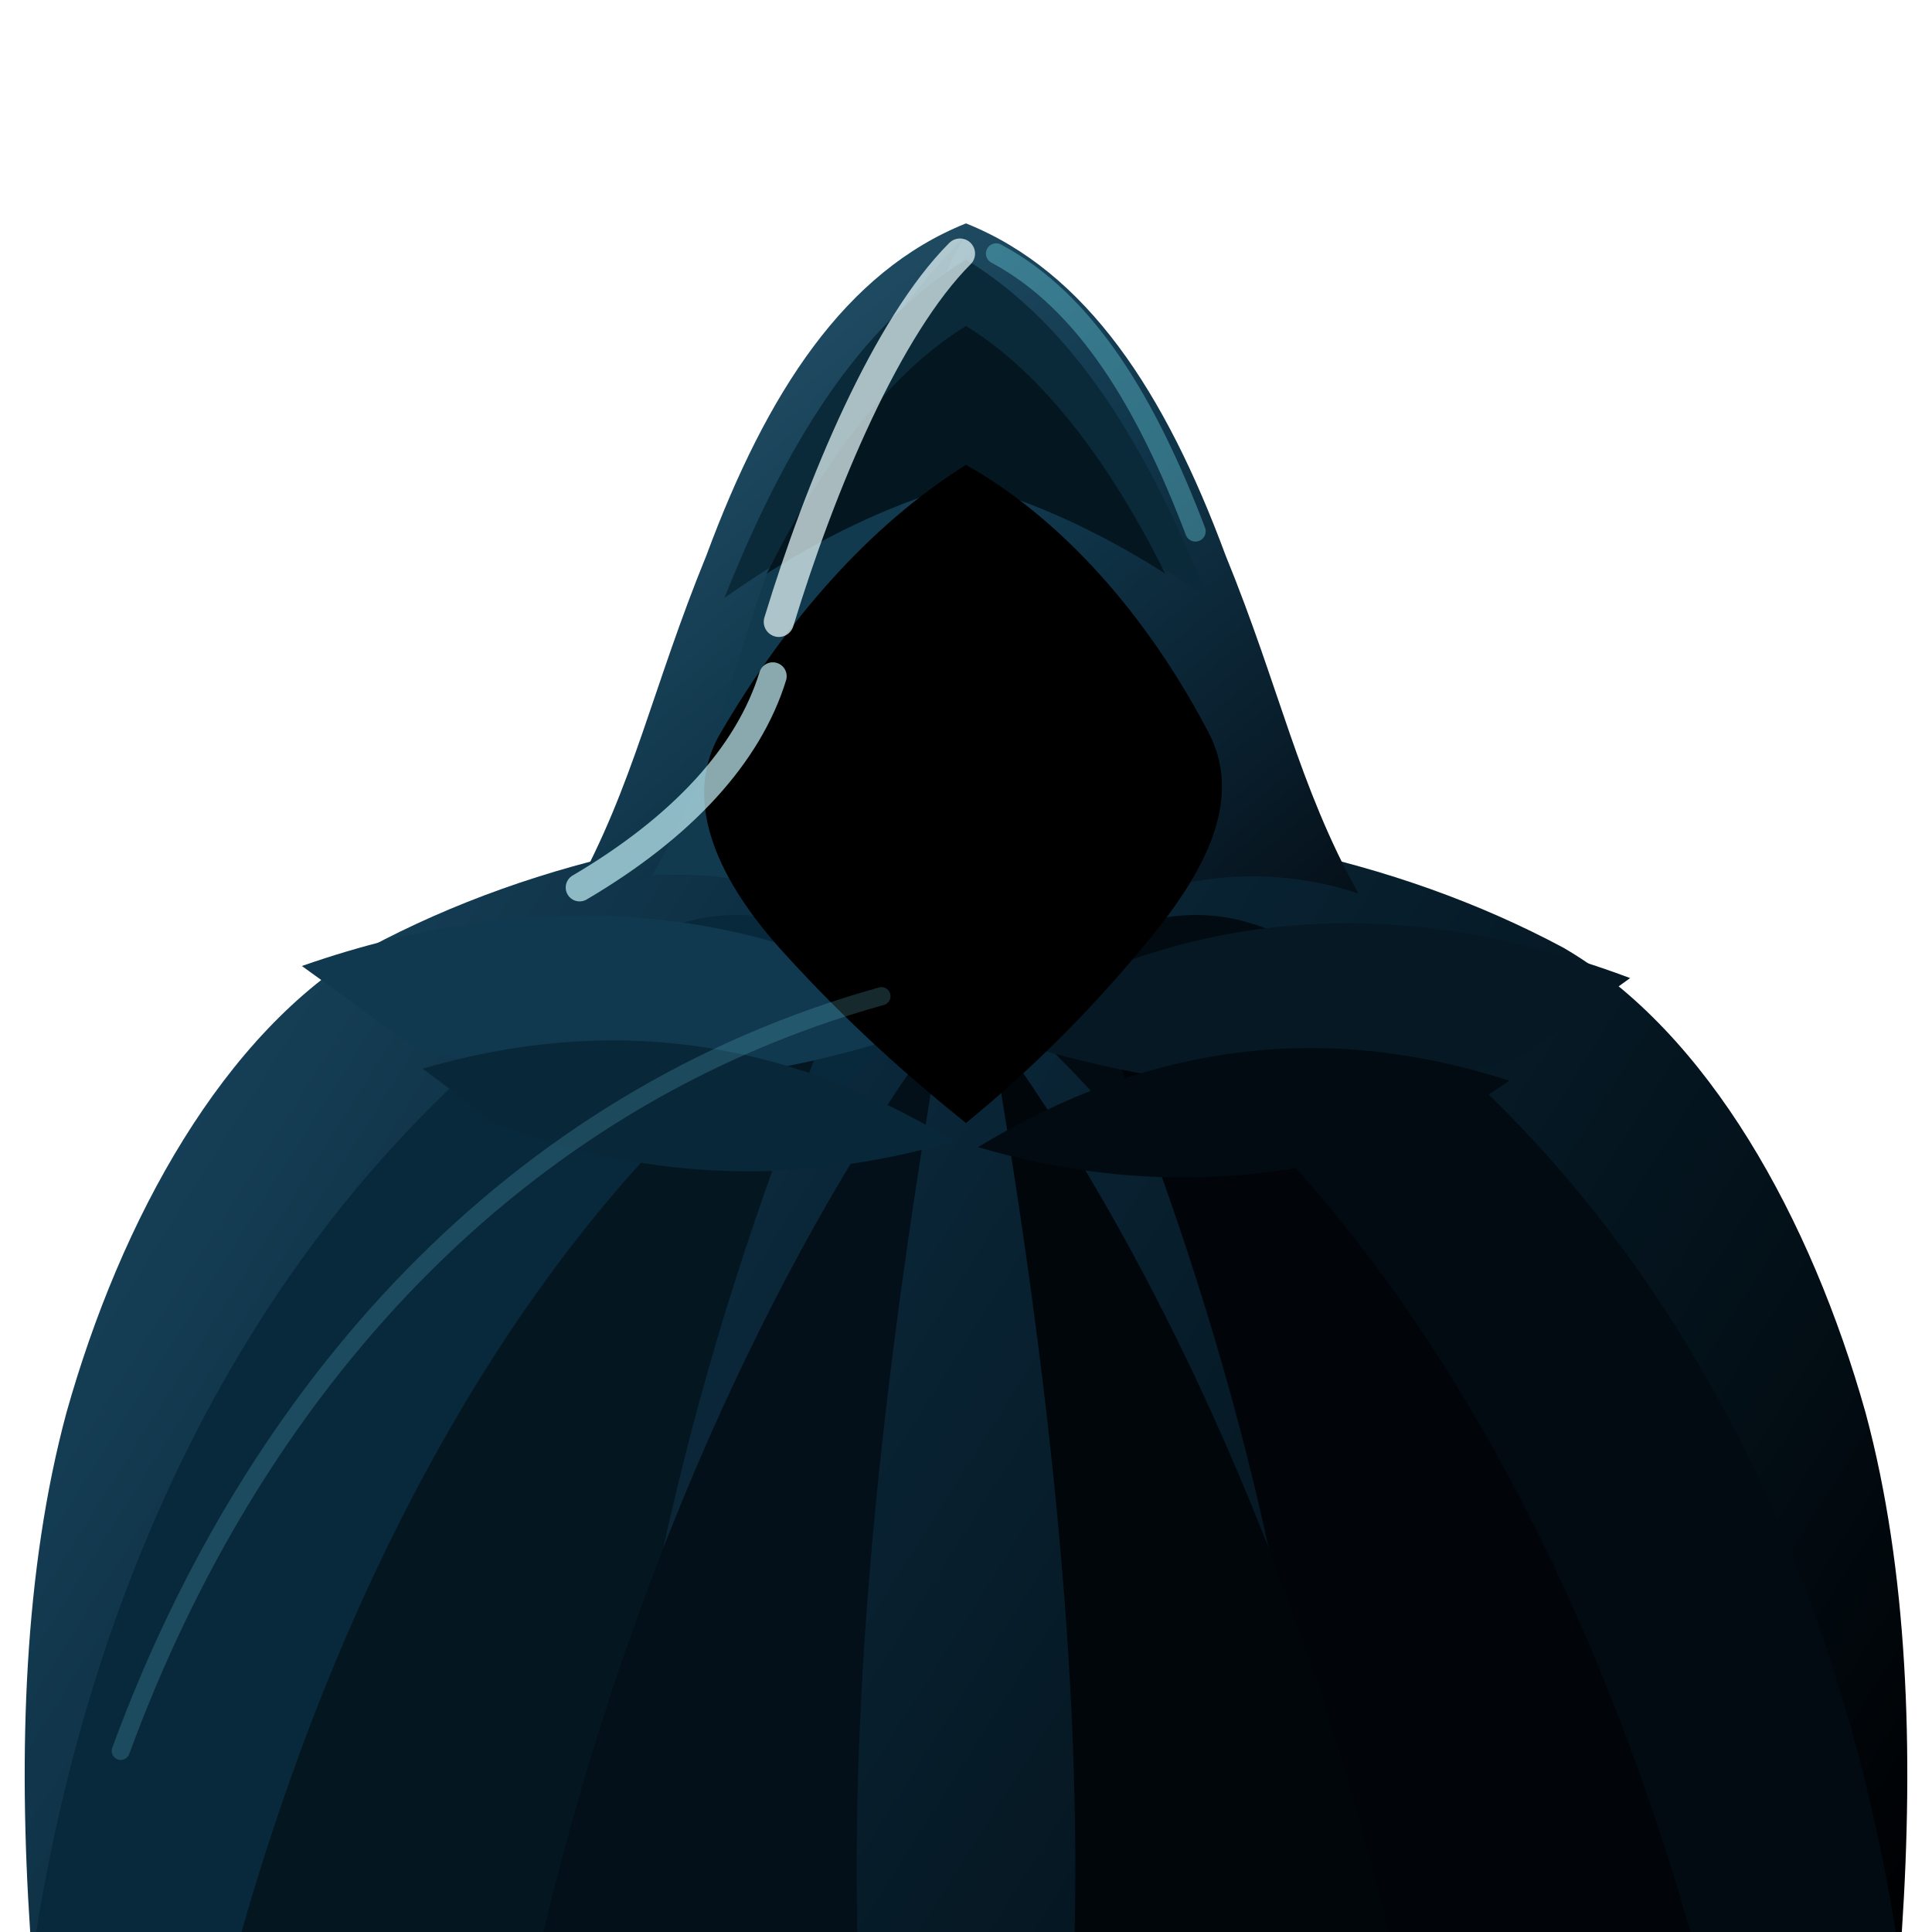
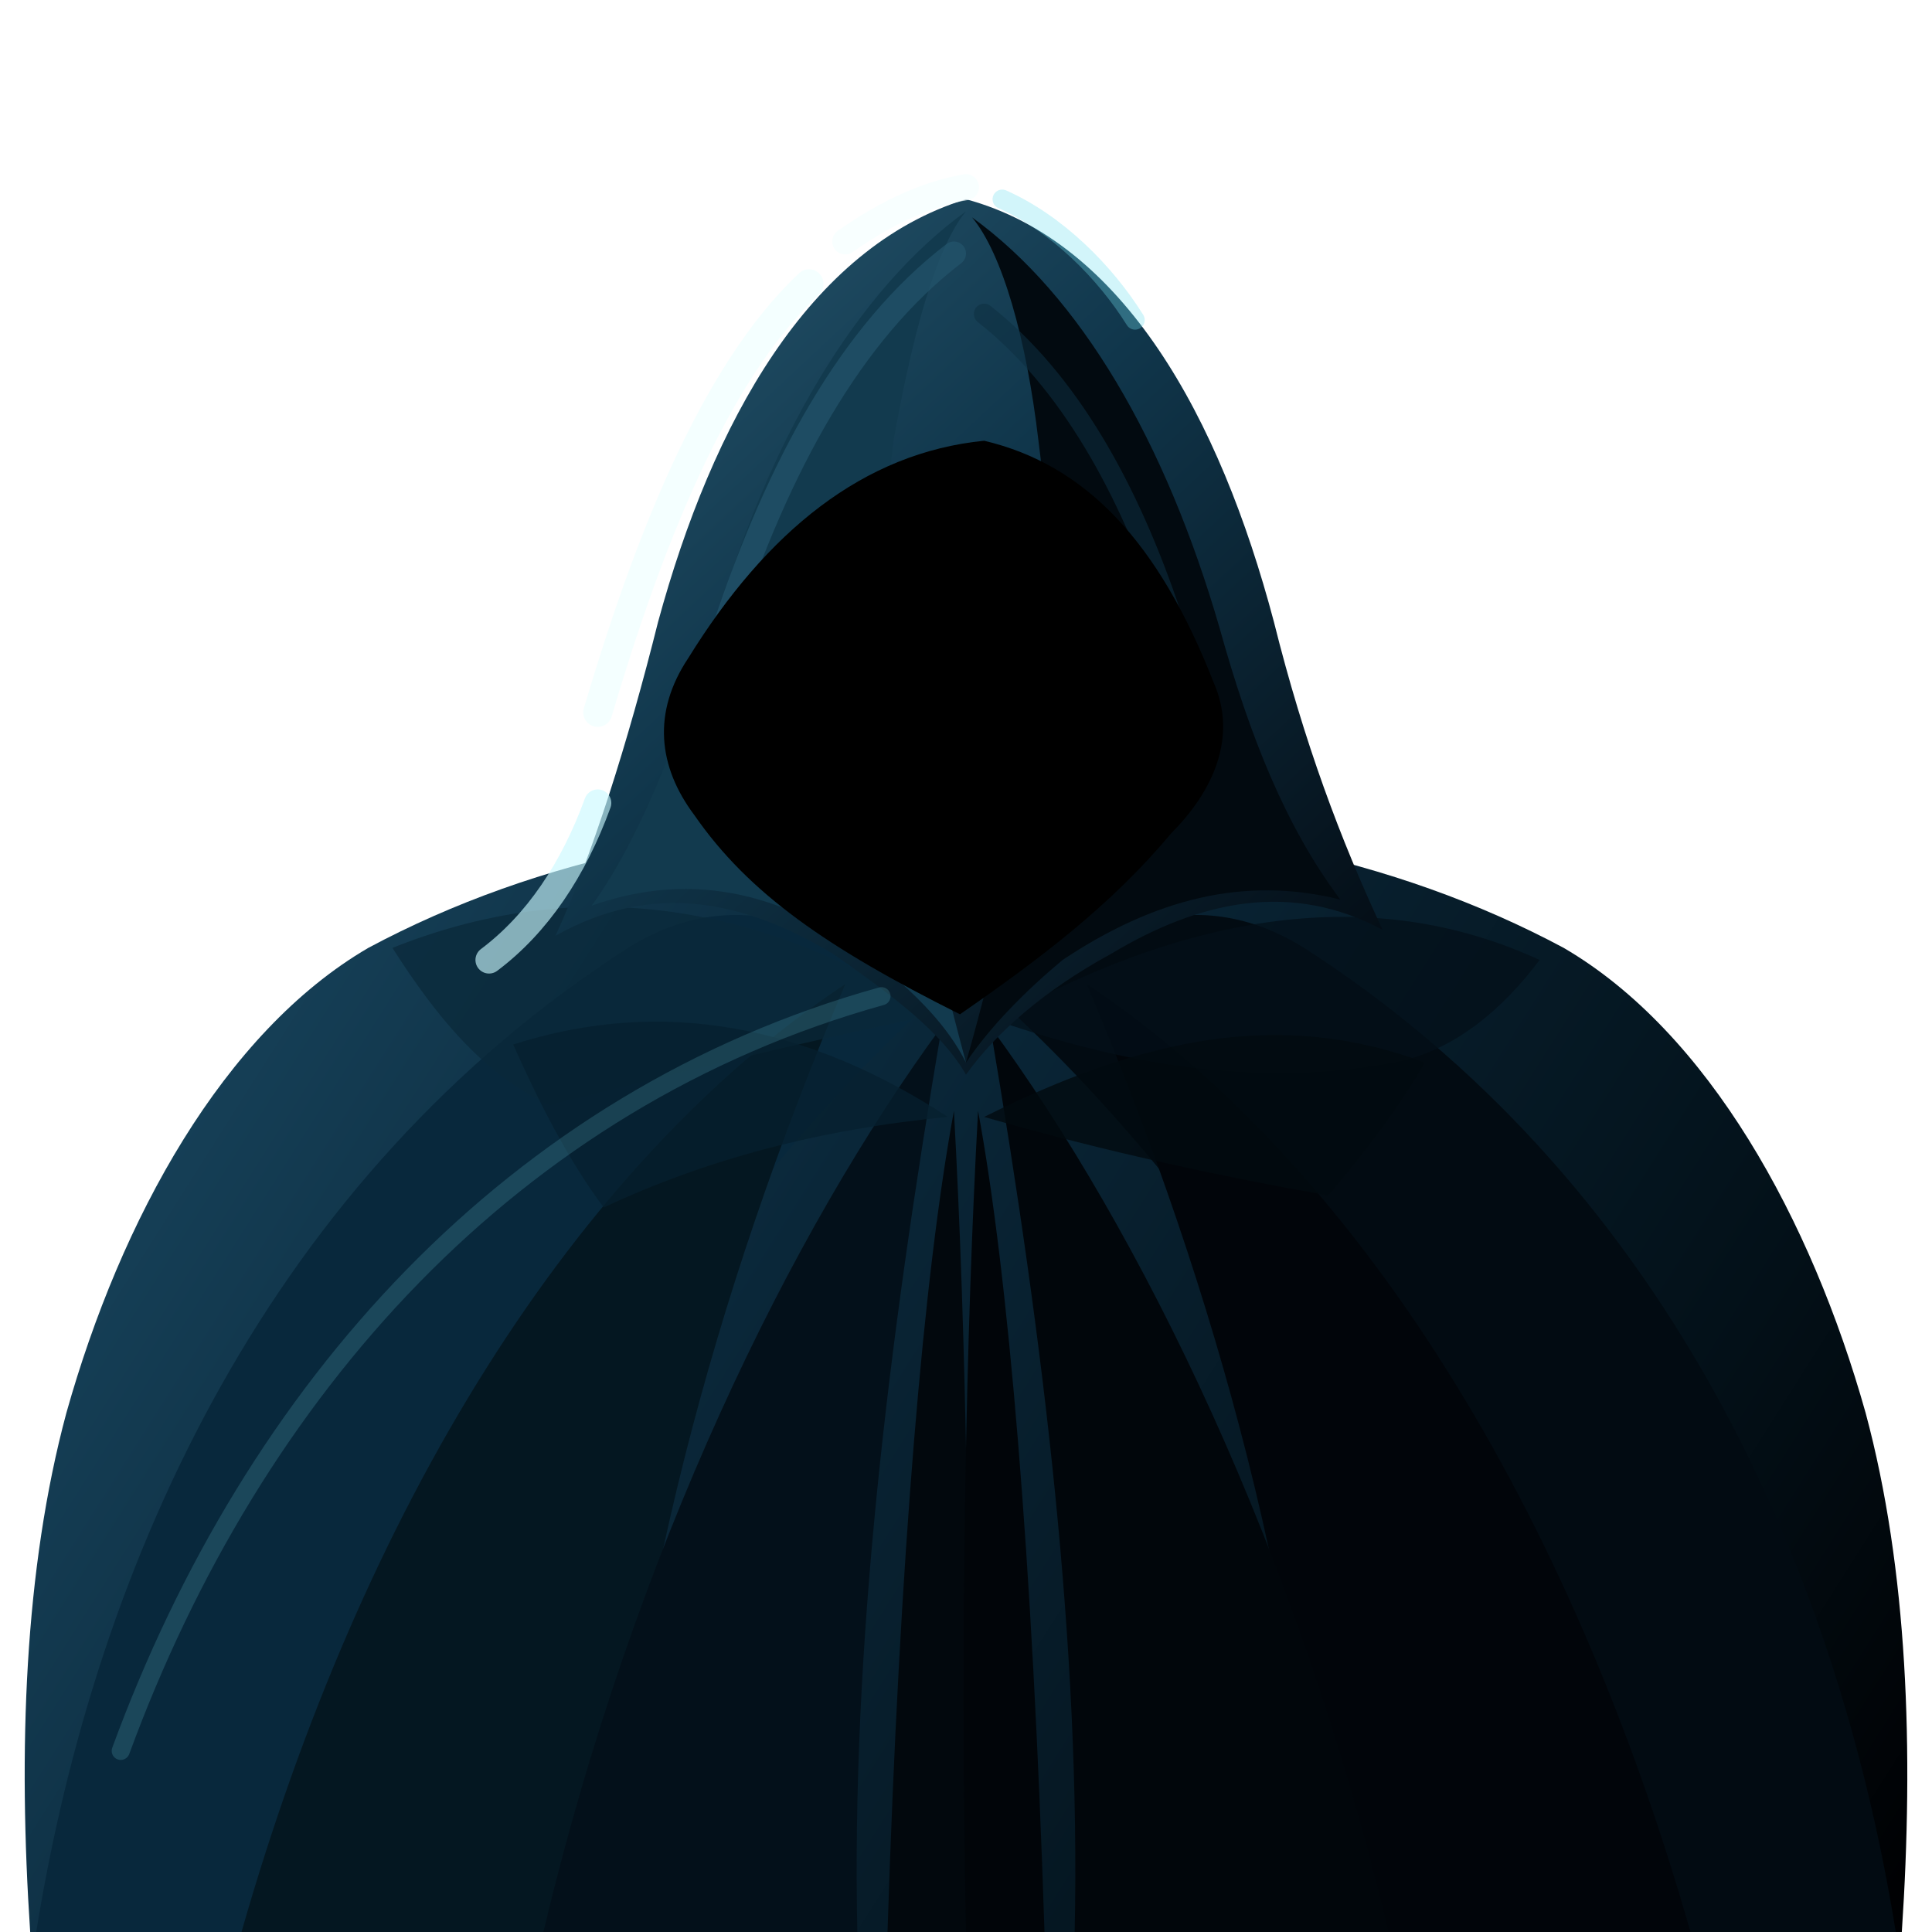
- <svg xmlns="http://www.w3.org/2000/svg" viewBox="0 0 32 32" role="img" focusable="false" aria-labelledby="mt md" data-brand-vector-source="reference-derived-contours-v8-22">
+ <svg xmlns="http://www.w3.org/2000/svg" viewBox="0 0 32 32" role="img" focusable="false" aria-labelledby="mt md" data-brand-vector-source="reference-derived-contours-v8-24">
  <defs>
    <linearGradient id="mc" x1="1" y1="13" x2="31" y2="32" gradientUnits="userSpaceOnUse">
      <stop stop-color="#1b4b65" />
      <stop offset=".4" stop-color="#0a2739" />
      <stop offset=".8" stop-color="#031018" />
      <stop offset="1" stop-color="#000103" />
    </linearGradient>
-     <linearGradient id="mh" x1="10" y1="3.5" x2="22" y2="18" gradientUnits="userSpaceOnUse">
+     <linearGradient id="mh" x1="9" y1="3" x2="23" y2="18" gradientUnits="userSpaceOnUse">
      <stop stop-color="#2a5a72" />
-       <stop offset=".45" stop-color="#10364b" />
+       <stop offset=".42" stop-color="#10364b" />
      <stop offset="1" stop-color="#02060c" />
    </linearGradient>
  </defs>
  <path d="M16 13.6C12.3 13.5 8.9 14.2 6.1 15.7C3.7 17.1 2 20.2 1.1 23.4C.4 26 .3 29 .5 32H31.5C31.7 29 31.6 26 30.9 23.4C30 20.2 28.3 17.1 25.9 15.7C23.1 14.2 19.7 13.5 16 13.6Z" fill="url(#mc)" />
  <path d="M.6 32C1.6 25.8 4.5 19.5 10.4 15.7C12 14.7 13.7 15.1 15.3 16.7C11.3 20.4 8 26 6 32Z" fill="#08283c" />
  <path d="M31.4 32C30.4 25.8 27.5 19.5 21.6 15.7C20 14.7 18.3 15.1 16.7 16.7C20.7 20.4 24 26 26 32Z" fill="#020b12" />
  <path d="M4 32C6 25 9.5 19.3 14 16.3C11.8 21.5 10.4 26.8 10.1 32Z" fill="#041721" />
  <path d="M28 32C26 25 22.5 19.3 18 16.3C20.2 21.5 21.6 26.8 21.9 32Z" fill="#01050a" />
  <path d="M9 32C10.5 25.7 13.1 20.4 15.6 17C14.7 22.3 14.1 27.3 14.2 32Z" fill="#03101a" />
  <path d="M23 32C21.5 25.7 18.9 20.4 16.4 17C17.3 22.3 17.9 27.3 17.8 32Z" fill="#01060b" />
-   <path d="M5 16C9 14.6 12.7 15 15.7 16.9C12.7 18 9.8 18.3 6.8 17.3Z" fill="#10384e" />
-   <path d="M27 16.2C23 14.7 19.4 15.1 16.3 17.1C19.3 18.1 22.3 18.4 25.2 17.5Z" fill="#051824" />
-   <path d="M7 17.7C10.1 16.8 13 17.2 15.8 18.9C13.1 19.7 10.5 19.5 8.2 18.6Z" fill="#082738" />
-   <path d="M25 17.9C21.9 16.9 19 17.3 16.2 19C18.9 19.8 21.5 19.6 23.8 18.7Z" fill="#020b12" />
-   <path d="M16 3.7C14 4.5 12.7 6.5 11.7 9.2C10.8 11.4 10.5 13 9.5 14.8C11.5 14.2 13.3 14.6 14.7 15.6C15.3 16 15.7 16.5 16 17.1C16.3 16.5 16.8 16 17.5 15.5C18.9 14.6 20.7 14.2 22.5 14.8C21.5 13 21.2 11.4 20.3 9.2C19.3 6.5 18 4.5 16 3.7Z" fill="url(#mh)" />
-   <path d="M16 3.9C14.5 5.4 13.5 7.2 12.7 9.5C12 11.5 11.7 13 10.8 14.5C12.4 14.4 13.8 14.9 14.8 15.7C15.4 16.1 15.8 16.6 16 17.1C15.3 14 14.8 11.2 14.9 8.7C15 6.5 15.4 4.8 16 3.9Z" fill="#123a4e" />
-   <path d="M16 4.3C14.2 5.4 13 7.4 12 9.9C13.3 9 14.7 8.2 16 7.8C17.3 8.2 18.7 9 20 9.9C19 7.4 17.8 5.4 16 4.3Z" fill="#0a2939" />
-   <path d="M16 5.4C14.7 6.2 13.6 7.7 12.7 9.5C13.8 8.8 14.9 8.3 16 8C17.1 8.3 18.2 8.8 19.3 9.5C18.4 7.7 17.3 6.2 16 5.4Z" fill="#041620" />
-   <path d="M16 7.7C14.4 8.7 13 10.3 11.9 12.2C11.3 13.3 11.9 14.6 13 15.8C14 16.9 15 17.8 16 18.6C17.1 17.7 18.1 16.7 19 15.6C20 14.4 20.6 13.2 20 12.1C19 10.2 17.6 8.6 16 7.7Z" fill="#000" />
-   <path d="M9.6 14.7C11.3 13.7 12.4 12.5 12.8 11.2" fill="none" stroke="#c9f8ff" stroke-opacity=".68" stroke-width=".46" stroke-linecap="round" />
-   <path d="M12.9 10.3C13.6 8 14.7 5.4 15.9 4.2" fill="none" stroke="#efffff" stroke-opacity=".7" stroke-width=".5" stroke-linecap="round" />
-   <path d="M16.5 4.2C18 5 19 6.7 19.8 8.8" fill="none" stroke="#72deef" stroke-opacity=".36" stroke-width=".34" stroke-linecap="round" />
-   <path d="M2 29C4.2 23 8.5 18.2 14.6 16.5" fill="none" stroke="#70d6e8" stroke-opacity=".2" stroke-width=".3" stroke-linecap="round" />
+   <path d="M14.7 32C14.9 25.8 15.3 21.1 15.8 18.4C16 22 16.1 27 16 32Z" fill="#02080d" />
+   <path d="M17.3 32C17.1 25.8 16.7 21.1 16.2 18.4C16 22 15.9 27 16 32Z" fill="#010509" />
+   <path d="M6.5 15.7C9.5 14.5 12.5 14.9 15.5 16.8C13.1 17.3 11.1 17.8 9.1 18.3C8 17.8 7.2 16.8 6.5 15.7Z" fill="#0a2939" fill-opacity=".72" />
+   <path d="M25.5 15.9C22.9 14.7 19.9 15 16.5 16.9C18.8 17.7 21 18 23.1 17.6C24.1 17.4 24.9 16.7 25.5 15.9Z" fill="#031019" fill-opacity=".74" />
+   <path d="M8.5 17.3C11 16.5 13.4 17 15.7 18.5C13.6 18.7 11.7 19.2 10 20C9.4 19.2 8.9 18.2 8.5 17.3Z" fill="#06202f" fill-opacity=".74" />
+   <path d="M23.6 17.6C21.2 16.7 18.9 17.2 16.3 18.5C18.4 19.1 20.3 19.5 22 19.8C22.6 19.1 23.2 18.3 23.6 17.6Z" fill="#020a10" fill-opacity=".8" />
+   <path d="M16 3.3C13.4 4.1 11.8 7 10.9 10.3C10.4 12.3 9.8 14.2 9.2 15.5C10.8 14.6 12.3 14.9 13.8 15.8C14.8 16.5 15.6 17.1 16 17.8C16.5 17.1 17.3 16.4 18.4 15.8C19.9 14.9 21.4 14.6 22.9 15.4C22.2 13.9 21.6 12.3 21.1 10.3C20.2 6.9 18.6 4 16 3.3Z" fill="url(#mh)" />
+   <path d="M16 3.5C14.2 4.8 12.7 7.3 11.8 10.5C11.2 12.3 10.6 13.9 9.8 15C11.5 14.4 13.1 14.8 14.6 16C15.2 16.5 15.7 17 16 17.6C15 13.9 14.4 10.3 14.8 7.3C15.1 5.6 15.5 4.1 16 3.5Z" fill="#123a4e" />
+   <path d="M16.1 3.6C17.9 4.9 19.3 7.3 20.2 10.4C20.7 12.2 21.3 13.7 22.2 14.9C20.6 14.5 19.1 14.9 17.6 15.9C17 16.4 16.4 17 16 17.6C17.1 13.7 17.6 10.3 17.2 7.3C17 5.6 16.6 4.2 16.1 3.6Z" fill="#020a10" />
+   <path d="M15.8 4.2C14.1 5.5 12.9 7.7 12 10.4C13.3 9.4 14.5 8.6 15.9 8" fill="none" stroke="#24566d" stroke-opacity=".68" stroke-width=".4" stroke-linecap="round" />
+   <path d="M16.3 5.2C17.7 6.3 18.7 8.1 19.4 10.2C18.4 9.4 17.4 8.8 16.2 8.3" fill="none" stroke="#0d3041" stroke-opacity=".56" stroke-width=".34" stroke-linecap="round" />
+   <path d="M16.3 7.3C14.3 7.5 12.7 8.8 11.4 10.9C10.8 11.8 10.9 12.7 11.5 13.5C12.4 14.8 13.7 15.7 15.9 16.8C17.2 15.9 18.4 15 19.4 13.8C20.1 13.1 20.5 12.2 20.1 11.3C19.2 9 18 7.7 16.3 7.3Z" fill="#000" />
+   <path d="M8.1 15.9C8.9 15.3 9.5 14.4 9.9 13.3" fill="none" stroke="#c9f8ff" stroke-opacity=".64" stroke-width=".45" stroke-linecap="round" />
+   <path d="M9.9 11.8C10.7 9.1 11.8 6.2 13.4 4.7" fill="none" stroke="#efffff" stroke-opacity=".68" stroke-width=".48" stroke-linecap="round" />
+   <path d="M14 4C14.7 3.5 15.4 3.2 16 3.1" fill="none" stroke="#f6ffff" stroke-opacity=".74" stroke-width=".43" stroke-linecap="round" />
+   <path d="M16.6 3.3C17.5 3.7 18.3 4.5 18.8 5.3" fill="none" stroke="#72deef" stroke-opacity=".32" stroke-width=".32" stroke-linecap="round" />
+   <path d="M2 29C4.2 23 8.5 18.2 14.6 16.5" fill="none" stroke="#70d6e8" stroke-opacity=".18" stroke-width=".3" stroke-linecap="round" />
</svg>
